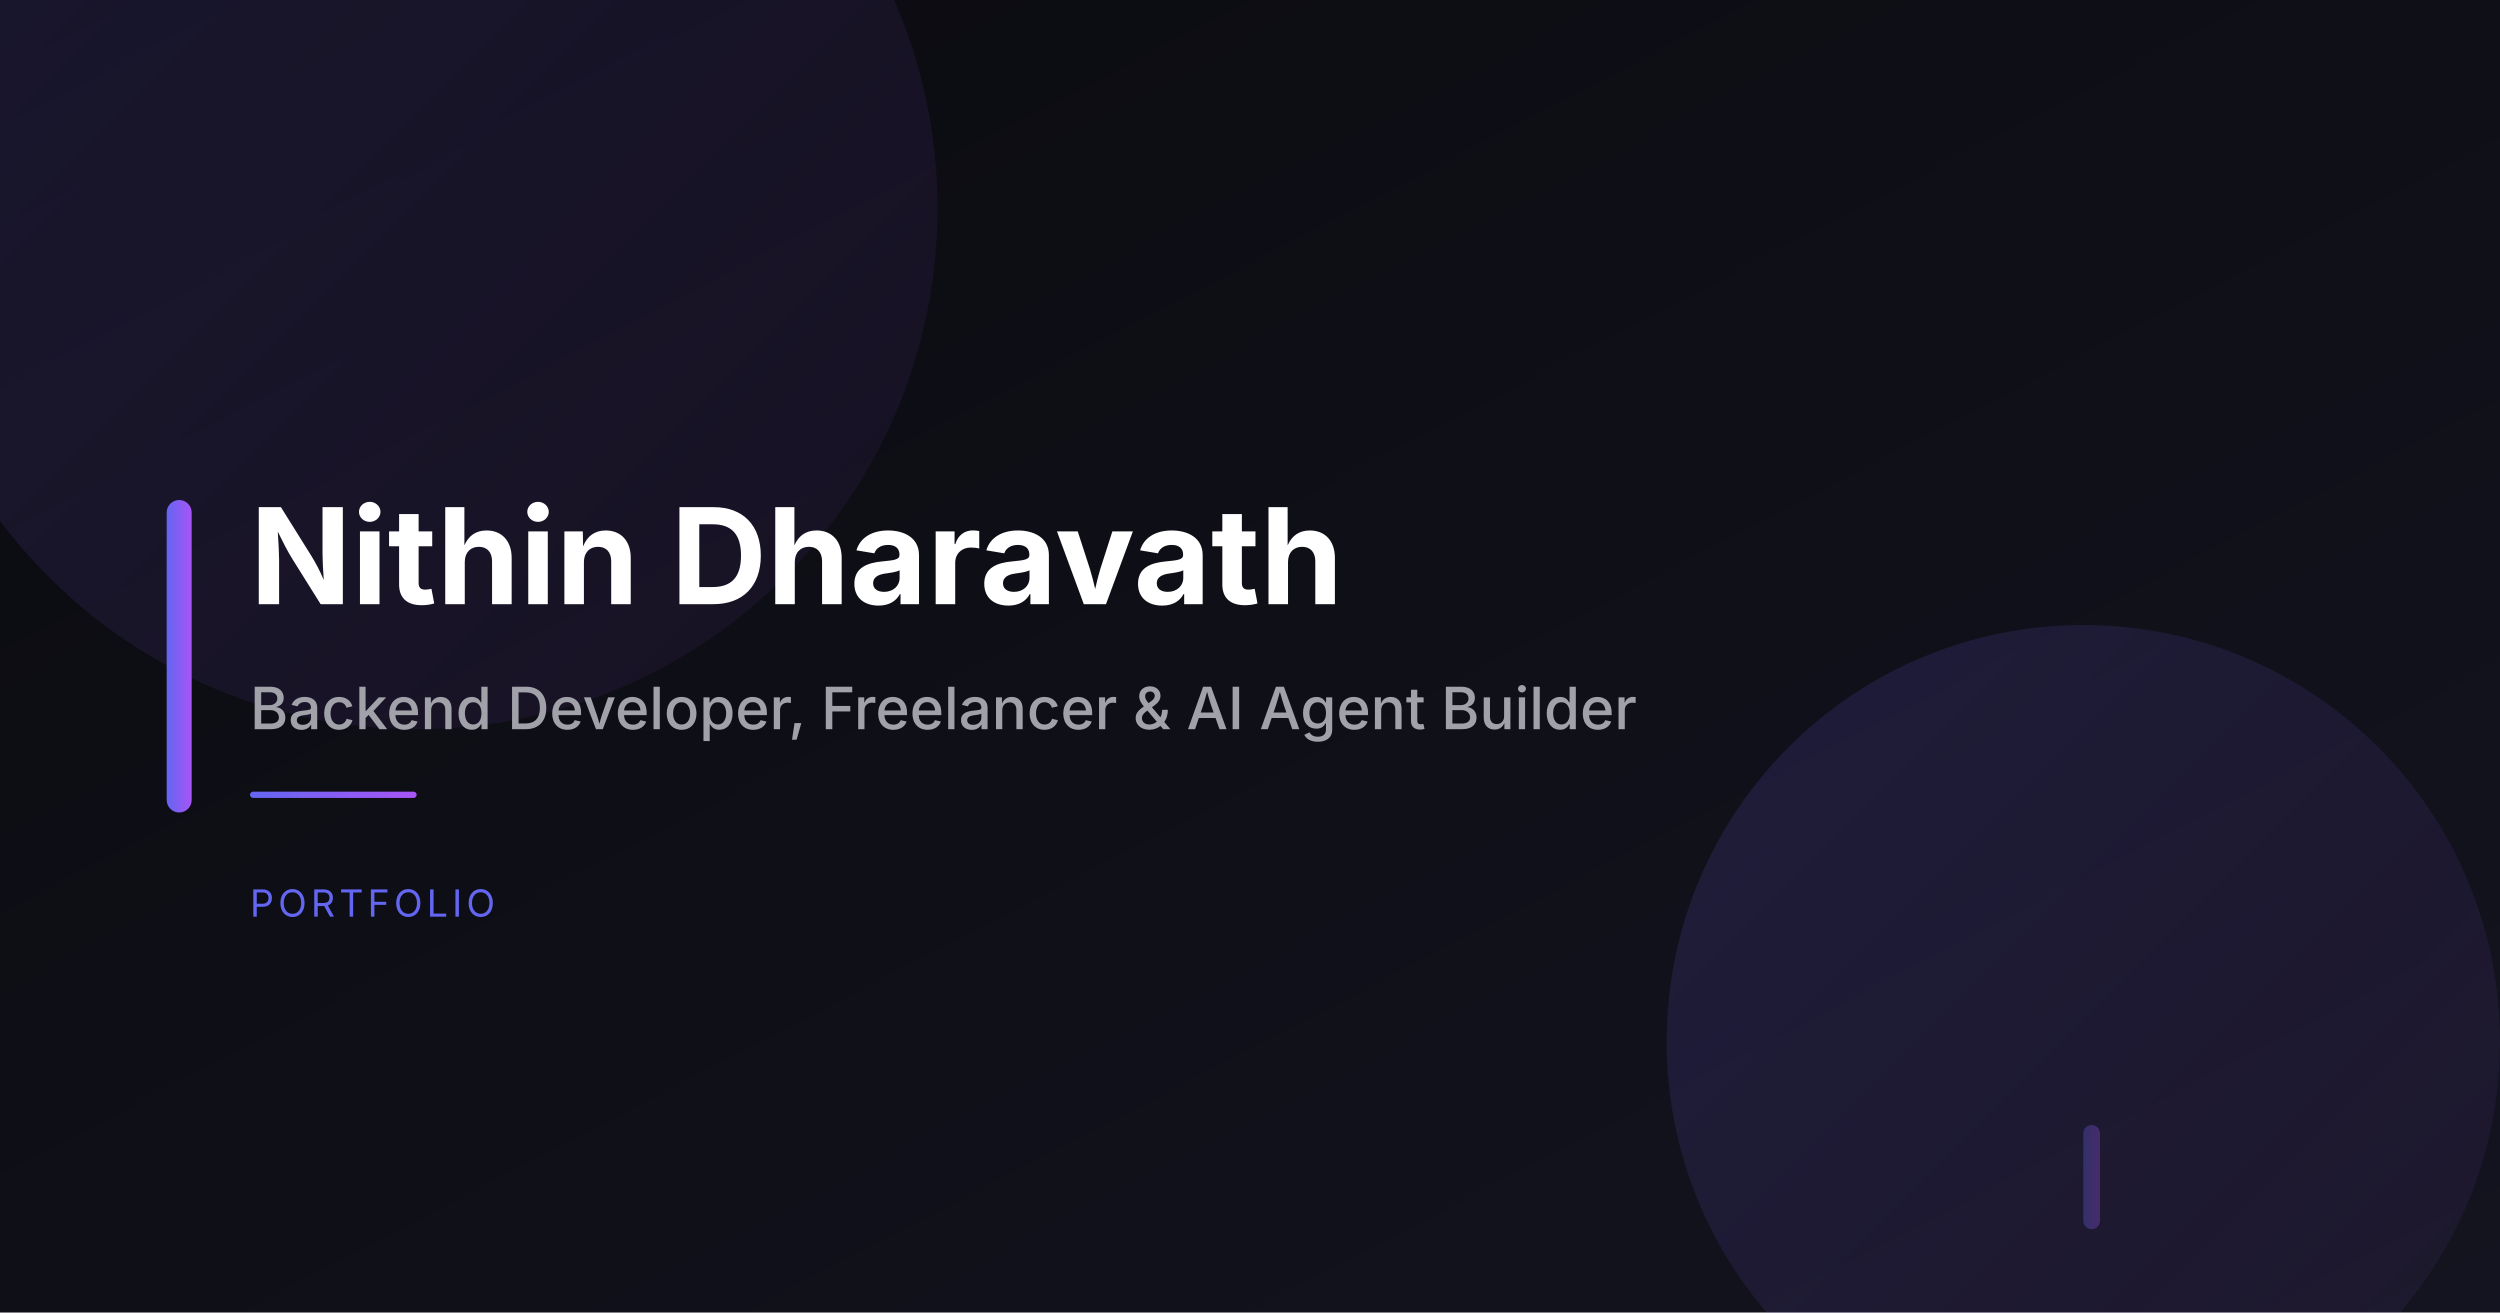
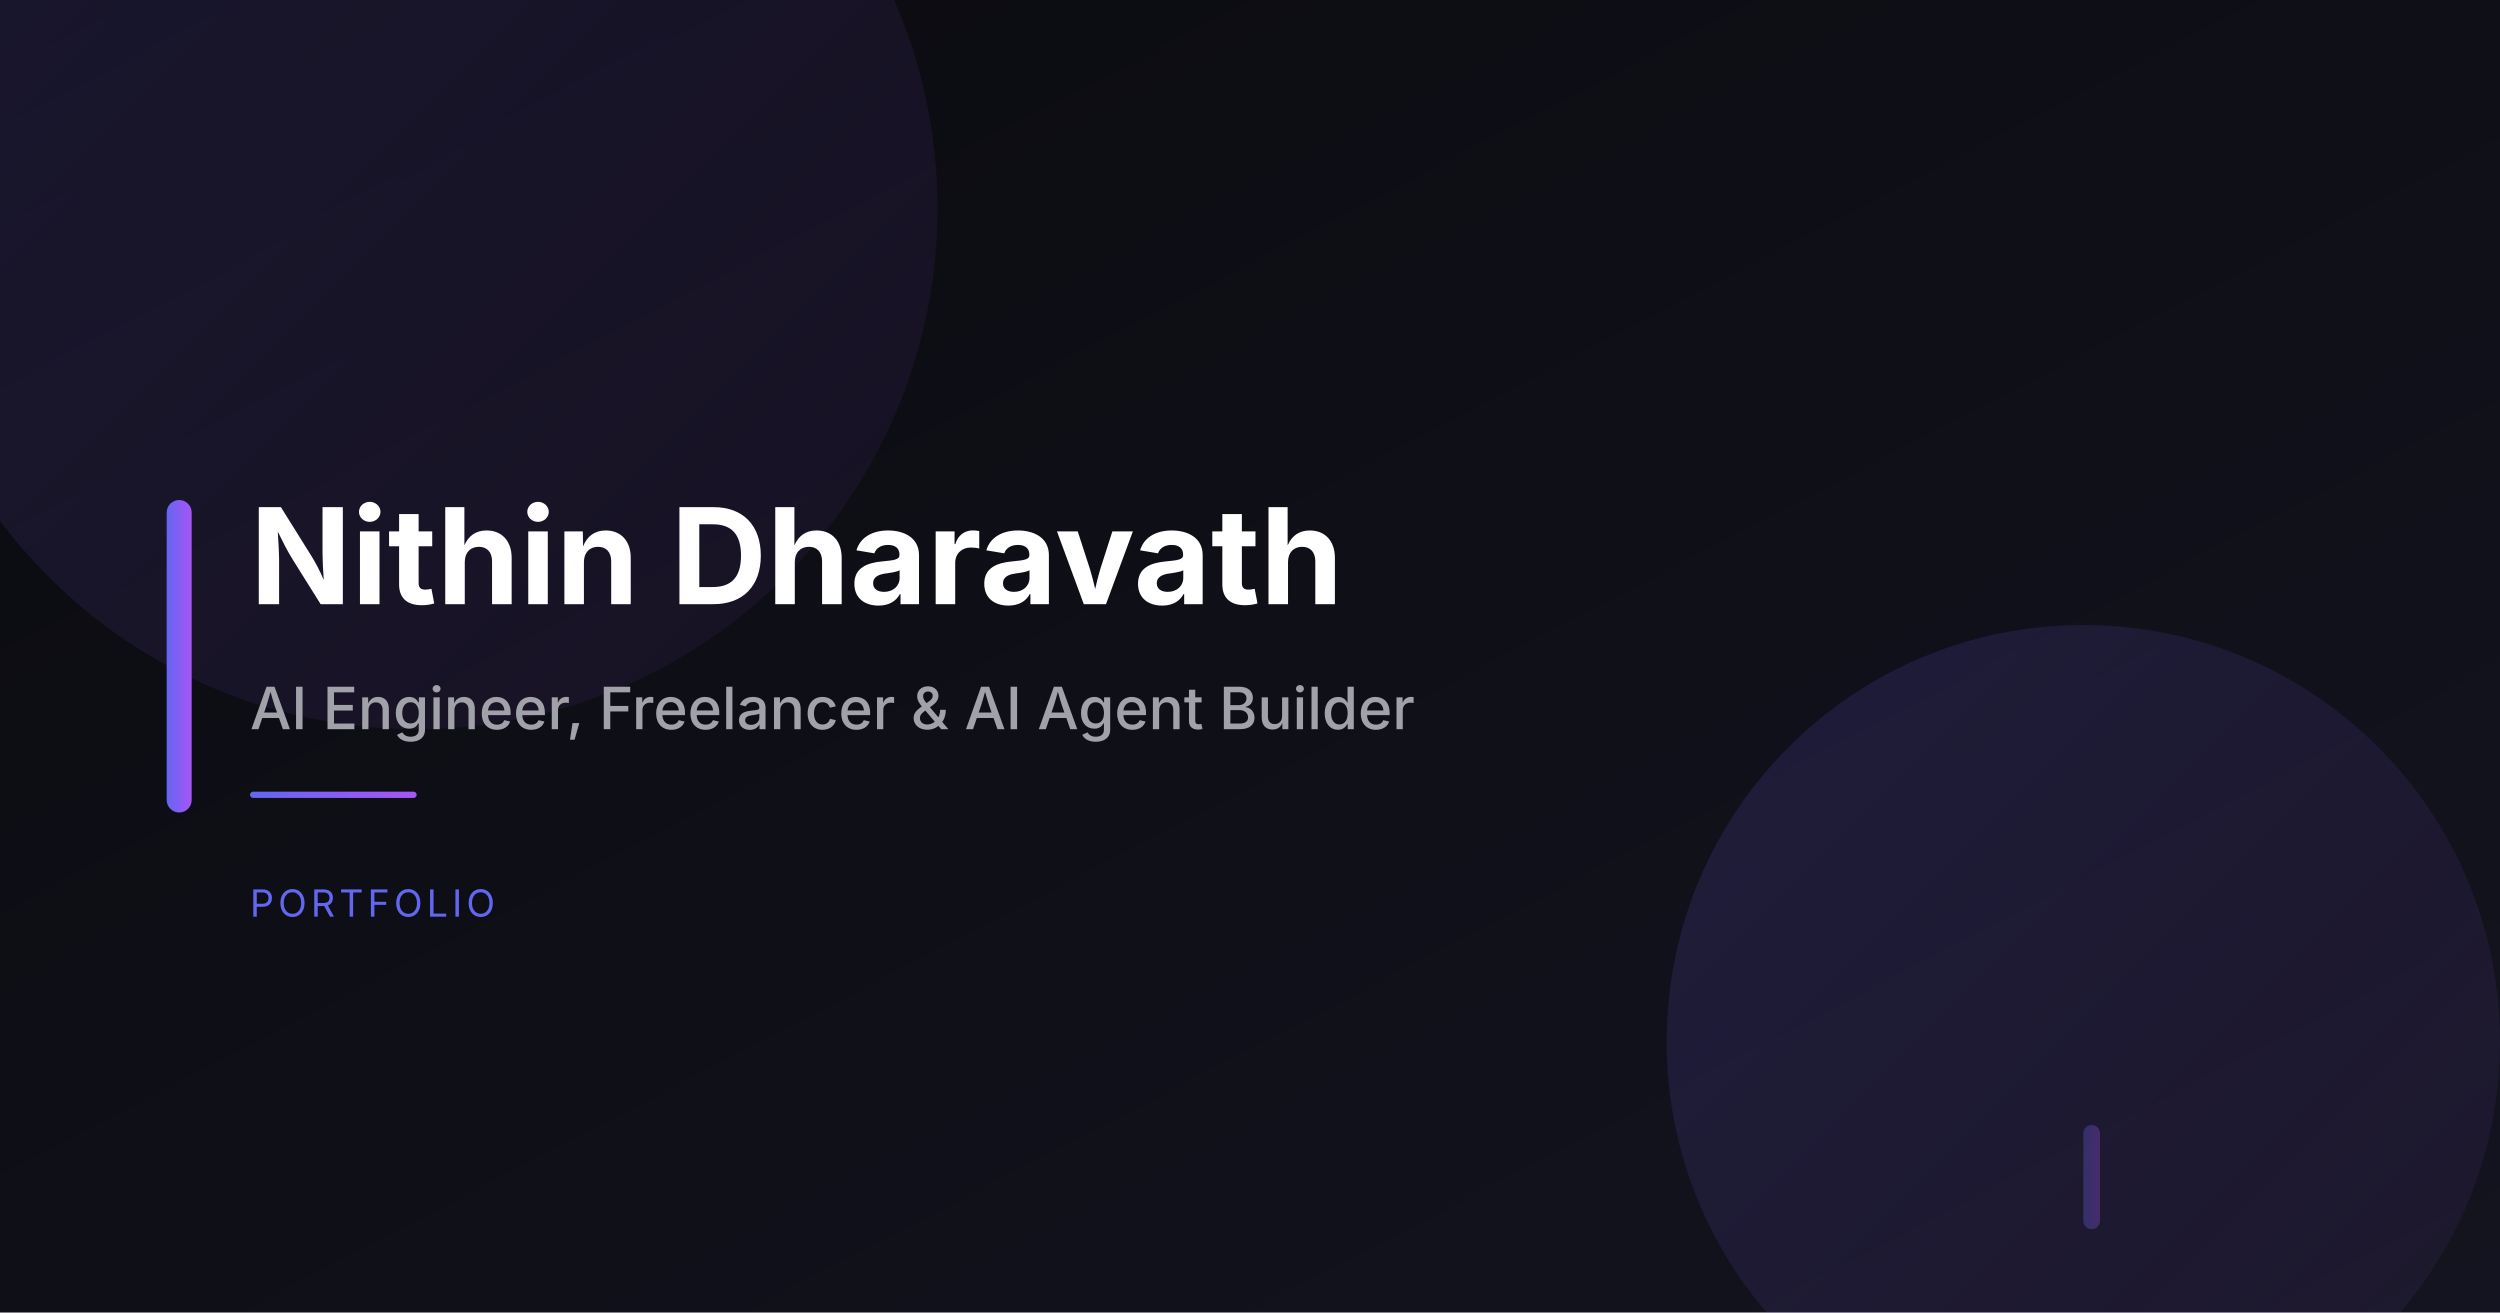
<svg xmlns="http://www.w3.org/2000/svg" width="1200" height="630" viewBox="0 0 1200 630">
  <defs>
    <linearGradient id="bg" x1="0" y1="0" x2="1" y2="1">
      <stop offset="0%" stop-color="#0a0a0f" />
      <stop offset="100%" stop-color="#141420" />
    </linearGradient>
    <linearGradient id="glow1" x1="0" y1="0" x2="1" y2="1">
      <stop offset="0%" stop-color="#6366f1" stop-opacity="0.15" />
      <stop offset="100%" stop-color="#a855f7" stop-opacity="0.05" />
    </linearGradient>
    <linearGradient id="accent" x1="0" y1="0" x2="1" y2="0">
      <stop offset="0%" stop-color="#6366f1" />
      <stop offset="100%" stop-color="#a855f7" />
    </linearGradient>
  </defs>
  <rect width="1200" height="630" fill="url(#bg)" />
  <circle cx="200" cy="100" r="250" fill="url(#glow1)" />
  <circle cx="1000" cy="500" r="200" fill="url(#glow1)" />
  <rect x="80" y="240" width="12" height="150" rx="6" fill="url(#accent)" />
  <text x="120" y="290" font-family="system-ui, -apple-system, sans-serif" font-size="64" font-weight="700" fill="#ffffff">Nithin Dharavath</text>
-   <text x="120" y="350" font-family="system-ui, -apple-system, sans-serif" font-size="28" font-weight="500" fill="#a1a1aa">Backend Developer, Freelancer &amp; AI Agent Builder</text>
+   <text x="120" y="350" font-family="system-ui, -apple-system, sans-serif" font-size="28" font-weight="500" fill="#a1a1aa">AI Engineer, Freelancer &amp; AI Agent Builder</text>
  <rect x="120" y="380" width="80" height="3" rx="1.5" fill="url(#accent)" />
  <text x="120" y="440" font-family="system-ui, -apple-system, sans-serif" font-size="18" fill="#6366f1" letter-spacing="2">PORTFOLIO</text>
  <rect x="1000" y="540" width="8" height="50" rx="4" fill="url(#accent)" opacity="0.3" />
</svg>
